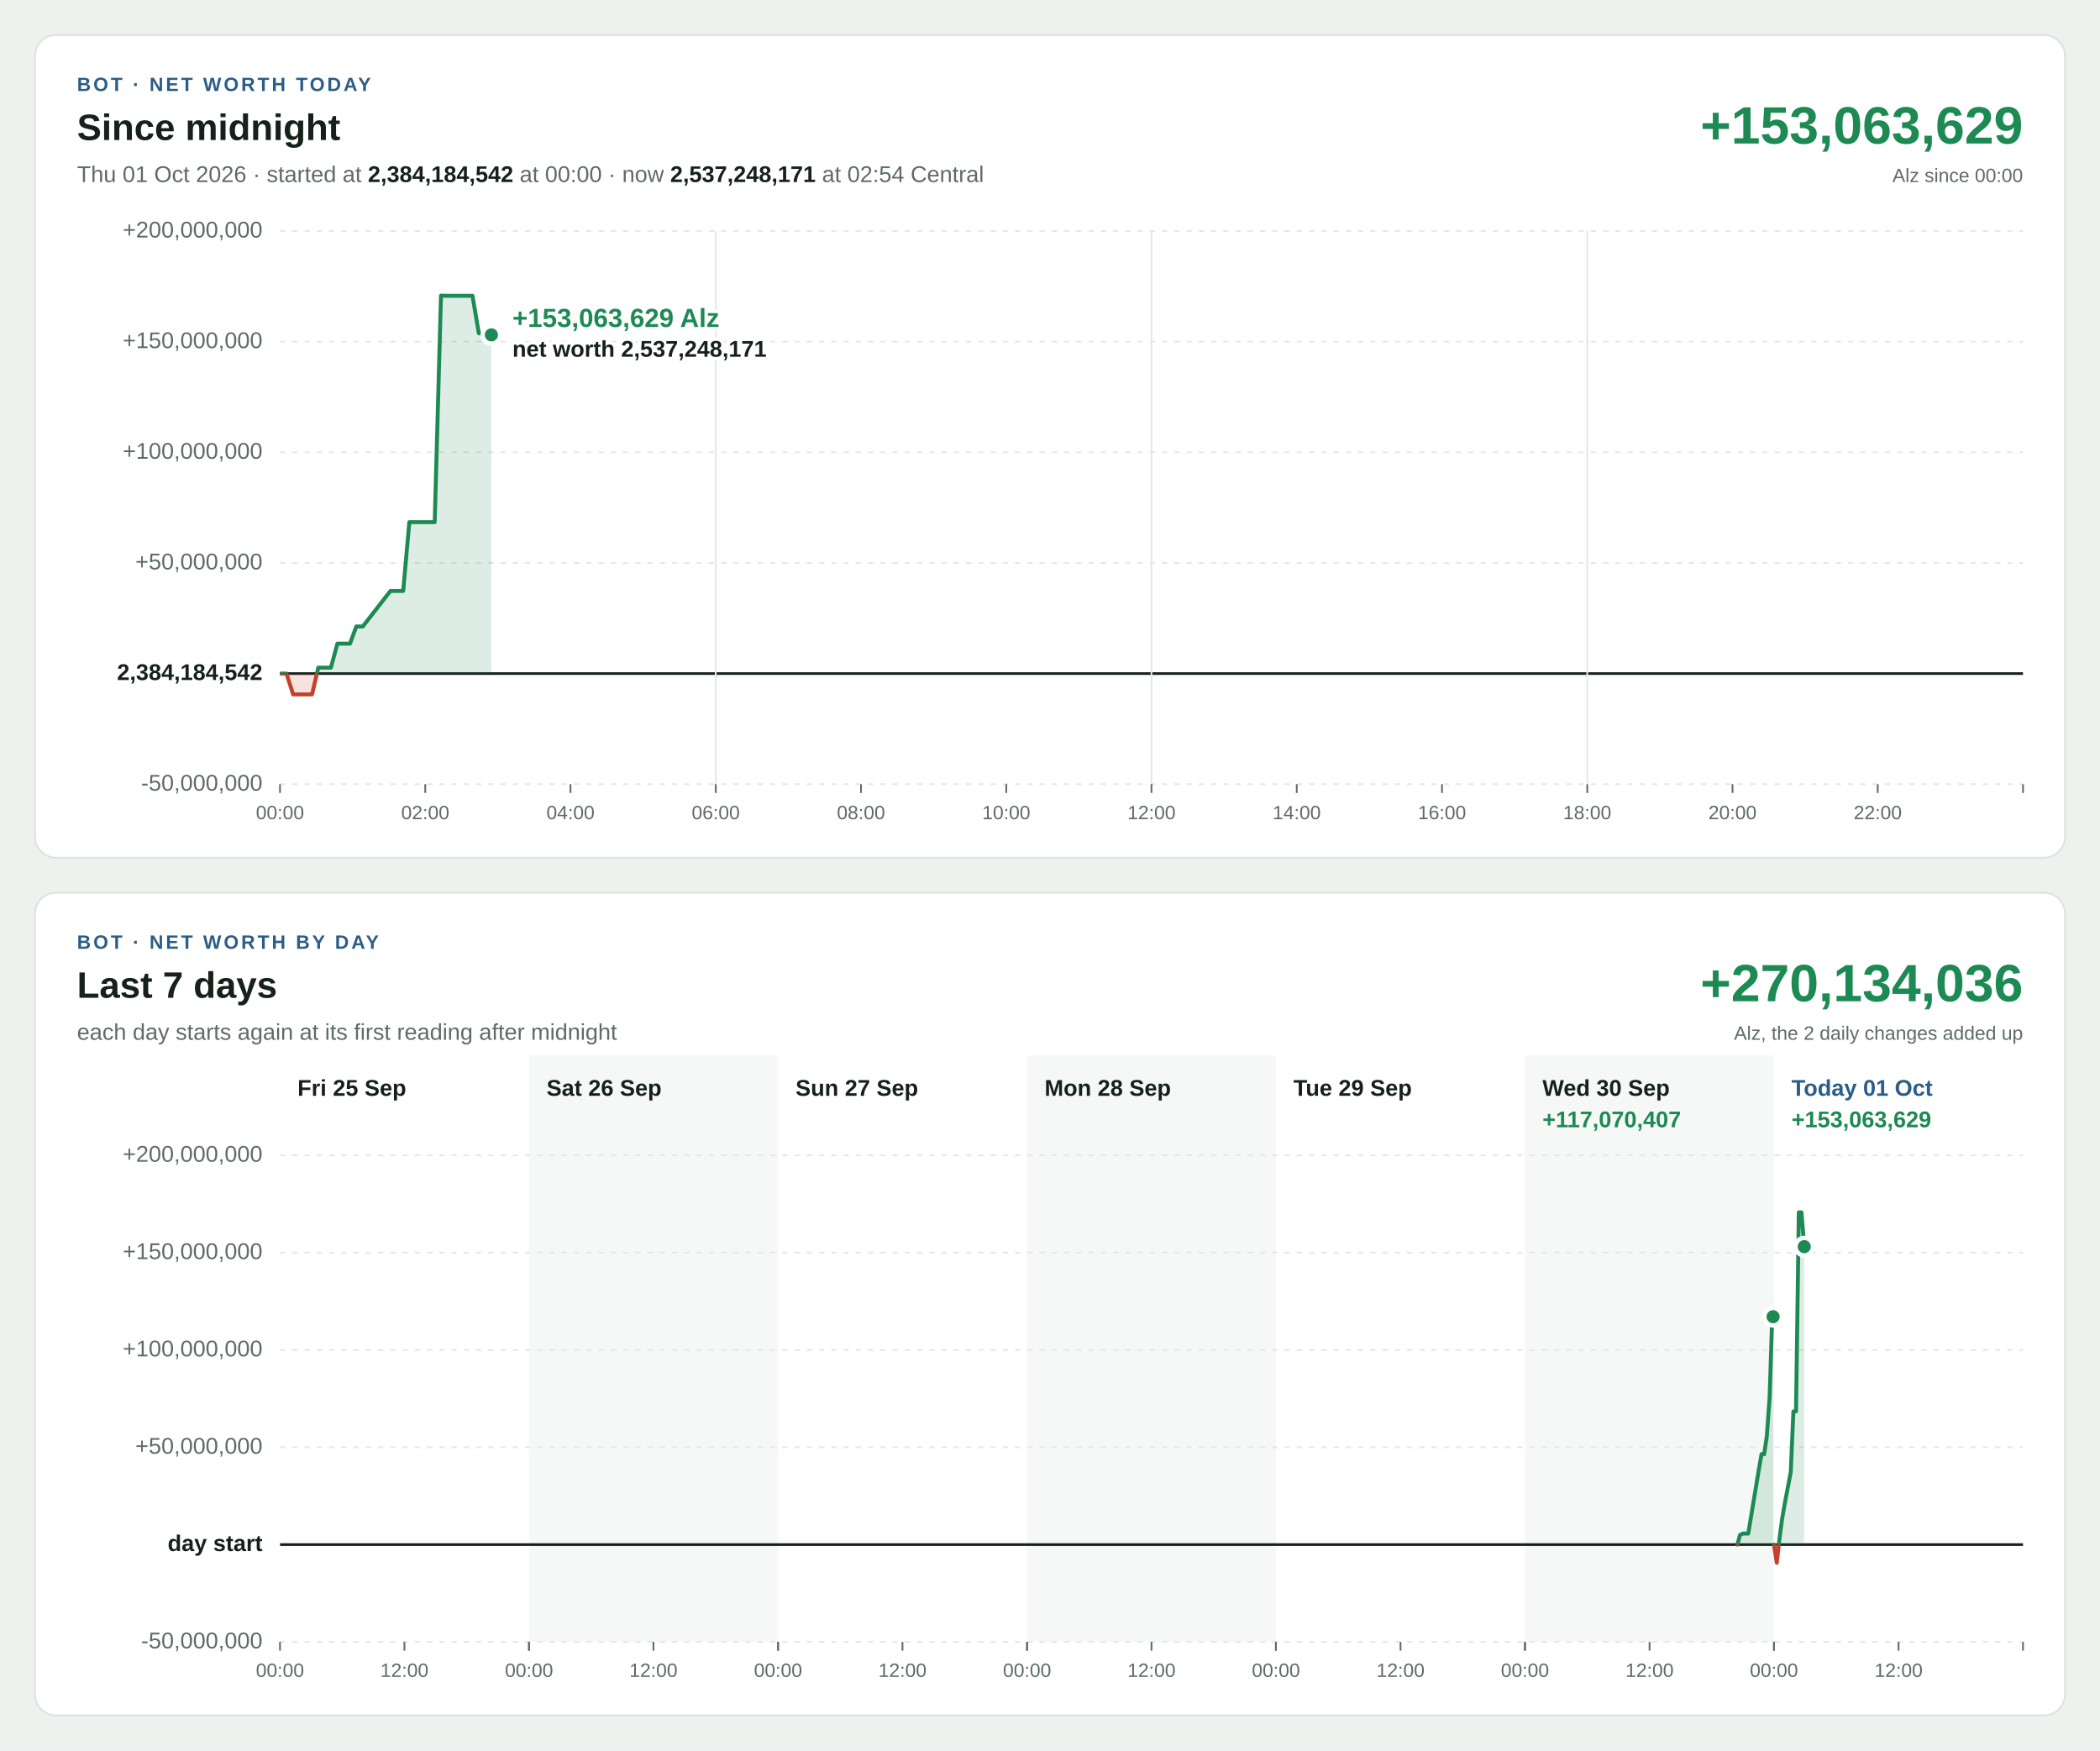
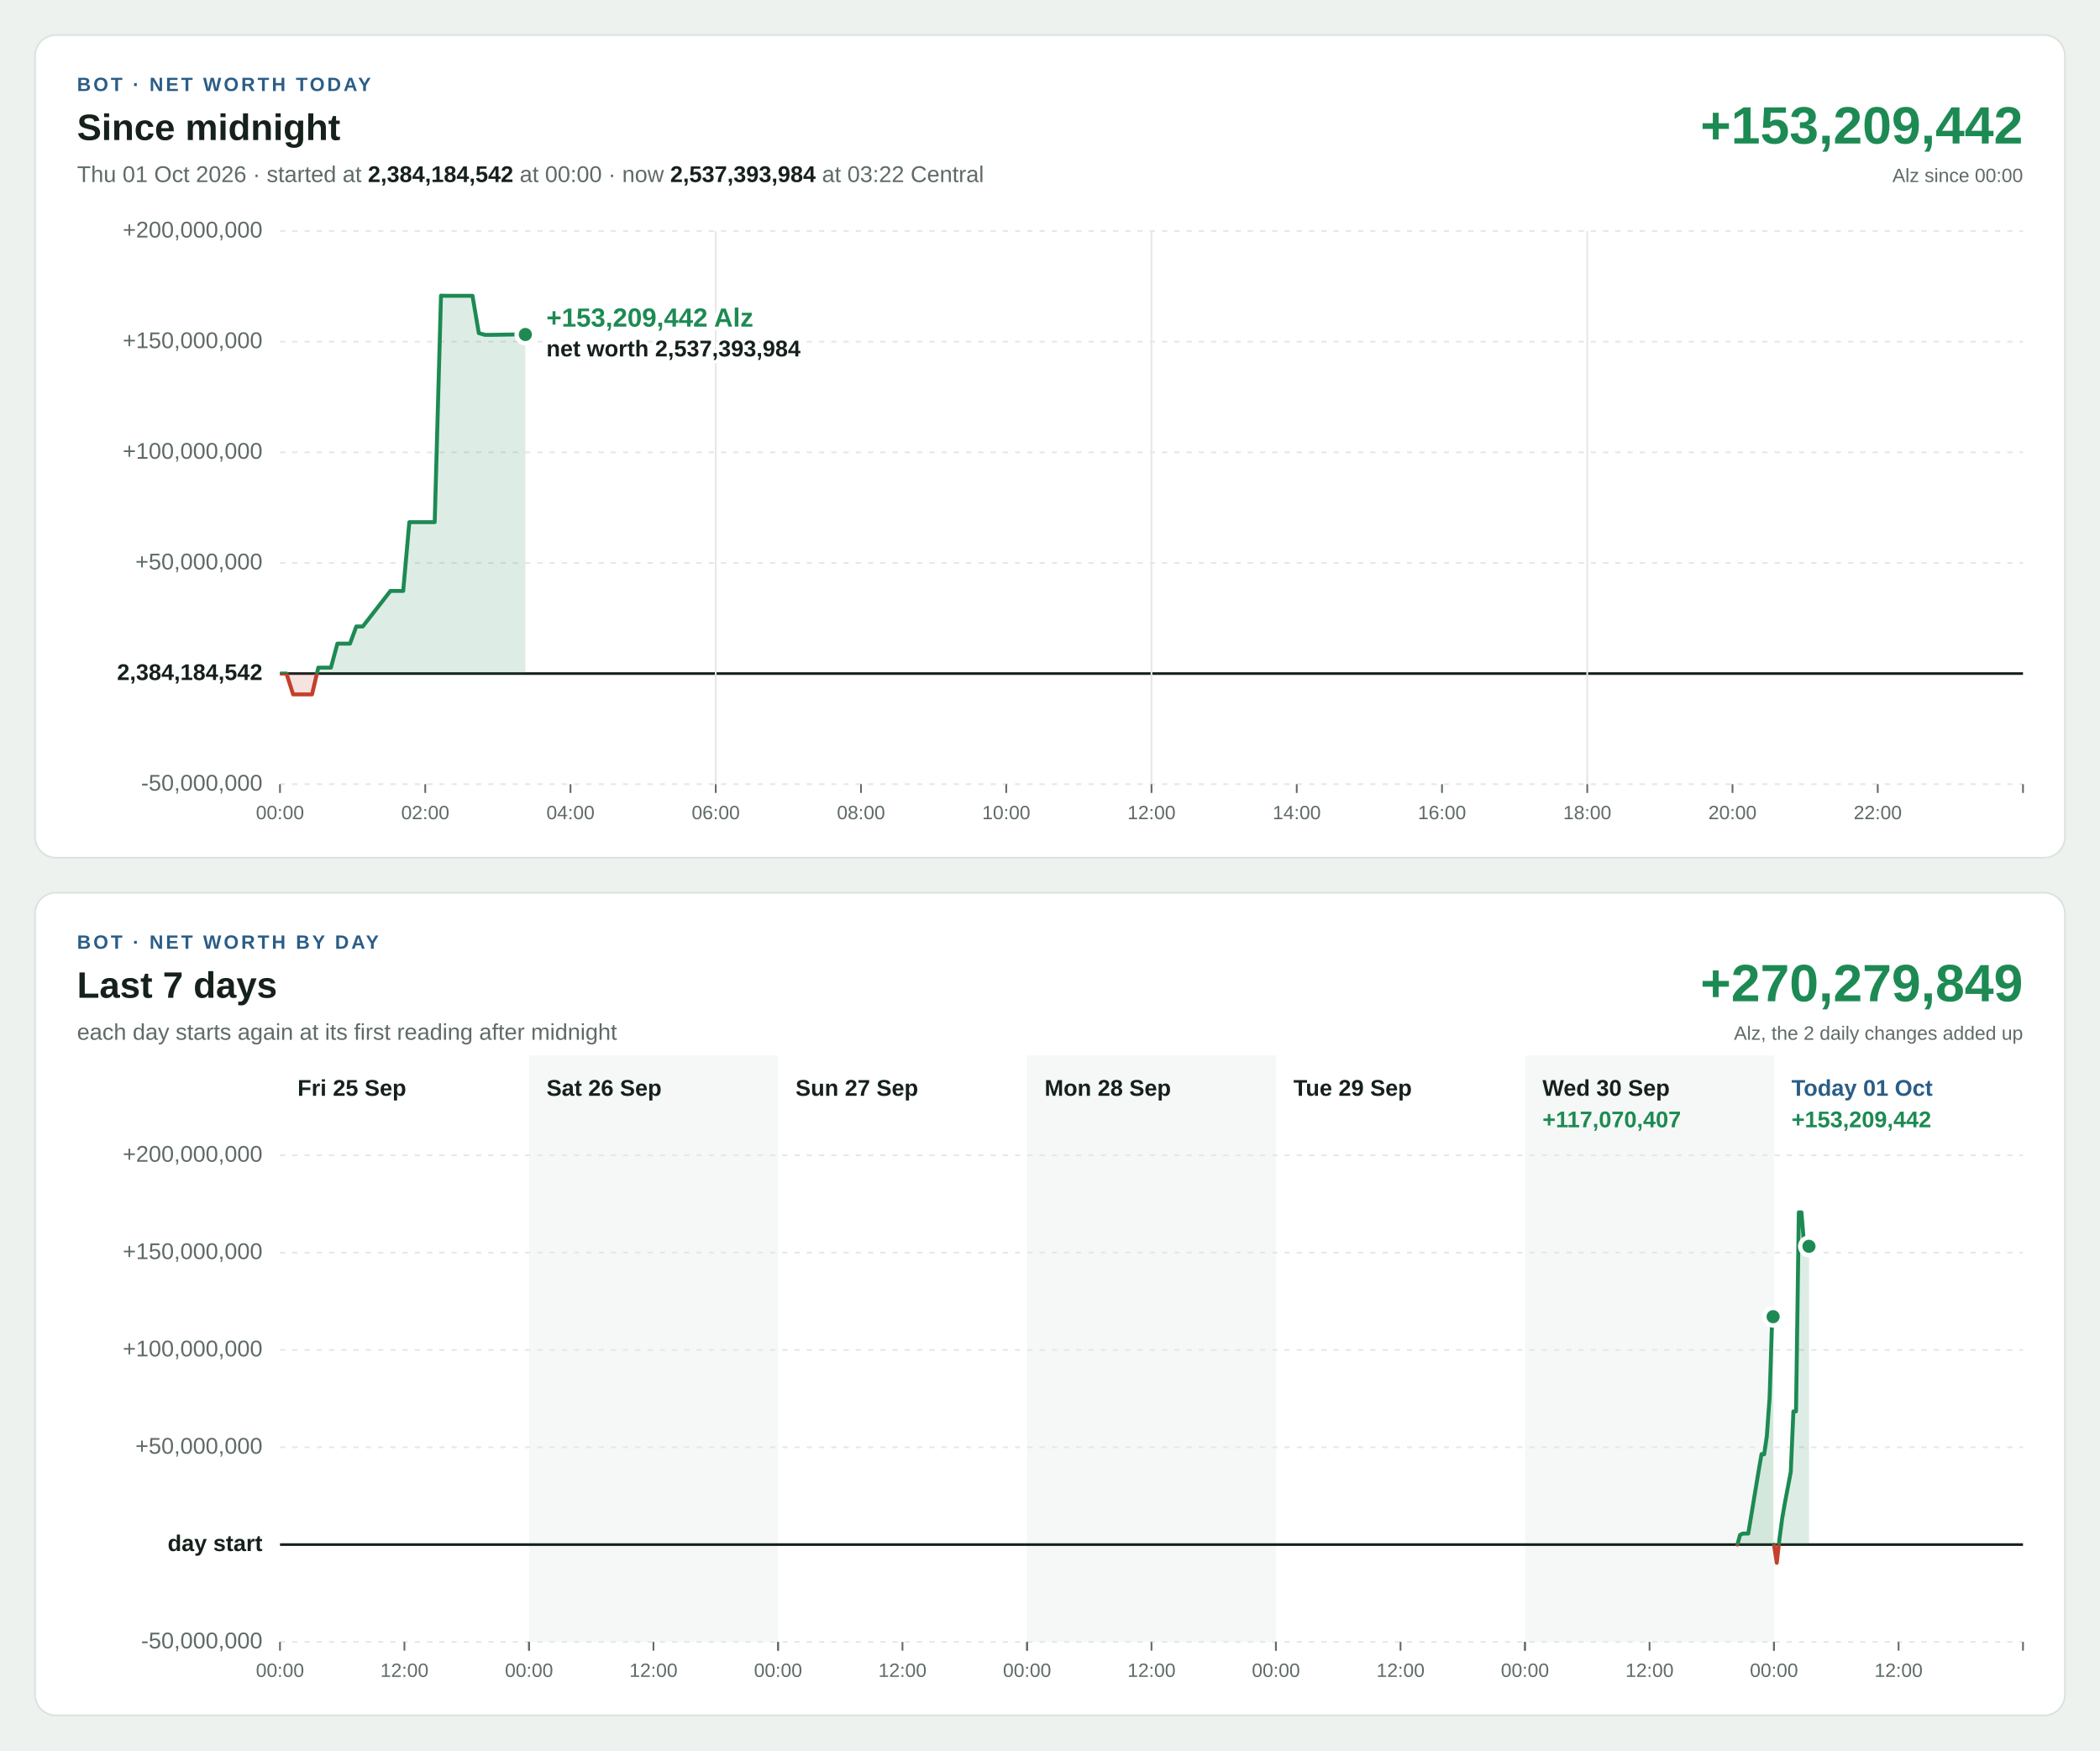
<svg xmlns="http://www.w3.org/2000/svg" width="1200" height="1000" viewBox="0 0 1200 1000" font-family="Segoe UI, Helvetica Neue, Arial, sans-serif" font-size="13" style="font-variant-numeric: tabular-nums">
  <rect width="1200" height="1000" fill="#eef2ef" />
  <g transform="translate(20,20)">
    <rect width="1160" height="470" rx="12" fill="#ffffff" stroke="#dbe3de" />
    <text x="24" y="32" font-size="11" font-weight="700" letter-spacing="1.4" fill="#2b5d87">BOT · NET WORTH TODAY</text>
    <text x="24" y="60" font-size="21" font-weight="700" fill="#16211b">Since midnight</text>
-     <text x="24" y="84" fill="#5f6b65">Thu 01 Oct 2026 · started at <tspan font-weight="700" fill="#16211b">2,384,184,542</tspan> at 00:00 · now <tspan font-weight="700" fill="#16211b">2,537,248,171</tspan> at 02:54 Central</text>
-     <text x="1136" y="62" font-size="30" font-weight="700" text-anchor="end" fill="#1d8a53">+153,063,629</text>
+     <text x="24" y="84" fill="#5f6b65">Thu 01 Oct 2026 · started at <tspan font-weight="700" fill="#16211b">2,384,184,542</tspan> at 00:00 · now <tspan font-weight="700" fill="#16211b">2,537,393,984</tspan> at 03:22 Central</text>
+     <text x="1136" y="62" font-size="30" font-weight="700" text-anchor="end" fill="#1d8a53">+153,209,442</text>
    <text x="1136" y="84" font-size="11" text-anchor="end" fill="#5f6b65">Alz since 00:00</text>
    <line x1="140" x2="1136" y1="428.0" y2="428.0" stroke="#e3e9e5" stroke-width="1" stroke-dasharray="3 4" />
    <text x="130" y="428.0" text-anchor="end" dominant-baseline="middle" font-weight="400" fill="#5f6b65">-50,000,000</text>
    <line x1="140" x2="1136" y1="364.8" y2="364.8" stroke="#16211b" stroke-width="1.5" />
    <text x="130" y="364.8" text-anchor="end" dominant-baseline="middle" font-weight="700" fill="#16211b">2,384,184,542</text>
    <line x1="140" x2="1136" y1="301.6" y2="301.6" stroke="#e3e9e5" stroke-width="1" stroke-dasharray="3 4" />
    <text x="130" y="301.6" text-anchor="end" dominant-baseline="middle" font-weight="400" fill="#5f6b65">+50,000,000</text>
    <line x1="140" x2="1136" y1="238.4" y2="238.4" stroke="#e3e9e5" stroke-width="1" stroke-dasharray="3 4" />
    <text x="130" y="238.4" text-anchor="end" dominant-baseline="middle" font-weight="400" fill="#5f6b65">+100,000,000</text>
    <line x1="140" x2="1136" y1="175.2" y2="175.2" stroke="#e3e9e5" stroke-width="1" stroke-dasharray="3 4" />
    <text x="130" y="175.2" text-anchor="end" dominant-baseline="middle" font-weight="400" fill="#5f6b65">+150,000,000</text>
    <line x1="140" x2="1136" y1="112.0" y2="112.0" stroke="#e3e9e5" stroke-width="1" stroke-dasharray="3 4" />
    <text x="130" y="112.0" text-anchor="end" dominant-baseline="middle" font-weight="400" fill="#5f6b65">+200,000,000</text>
    <line x1="140.0" x2="140.0" y1="428" y2="433" stroke="#5f6b65" stroke-width="1" />
    <text x="140.0" y="448" font-size="11" text-anchor="middle" fill="#5f6b65">00:00</text>
    <line x1="223.0" x2="223.0" y1="428" y2="433" stroke="#5f6b65" stroke-width="1" />
    <text x="223.0" y="448" font-size="11" text-anchor="middle" fill="#5f6b65">02:00</text>
    <line x1="306.0" x2="306.0" y1="428" y2="433" stroke="#5f6b65" stroke-width="1" />
    <text x="306.0" y="448" font-size="11" text-anchor="middle" fill="#5f6b65">04:00</text>
    <line x1="389.0" x2="389.0" y1="112" y2="428" stroke="#e3e9e5" stroke-width="1" />
    <line x1="389.0" x2="389.0" y1="428" y2="433" stroke="#5f6b65" stroke-width="1" />
    <text x="389.0" y="448" font-size="11" text-anchor="middle" fill="#5f6b65">06:00</text>
    <line x1="472.0" x2="472.0" y1="428" y2="433" stroke="#5f6b65" stroke-width="1" />
    <text x="472.0" y="448" font-size="11" text-anchor="middle" fill="#5f6b65">08:00</text>
    <line x1="555.0" x2="555.0" y1="428" y2="433" stroke="#5f6b65" stroke-width="1" />
    <text x="555.0" y="448" font-size="11" text-anchor="middle" fill="#5f6b65">10:00</text>
    <line x1="638.0" x2="638.0" y1="112" y2="428" stroke="#e3e9e5" stroke-width="1" />
    <line x1="638.0" x2="638.0" y1="428" y2="433" stroke="#5f6b65" stroke-width="1" />
    <text x="638.0" y="448" font-size="11" text-anchor="middle" fill="#5f6b65">12:00</text>
    <line x1="721.0" x2="721.0" y1="428" y2="433" stroke="#5f6b65" stroke-width="1" />
    <text x="721.0" y="448" font-size="11" text-anchor="middle" fill="#5f6b65">14:00</text>
    <line x1="804.0" x2="804.0" y1="428" y2="433" stroke="#5f6b65" stroke-width="1" />
    <text x="804.0" y="448" font-size="11" text-anchor="middle" fill="#5f6b65">16:00</text>
    <line x1="887.0" x2="887.0" y1="112" y2="428" stroke="#e3e9e5" stroke-width="1" />
    <line x1="887.0" x2="887.0" y1="428" y2="433" stroke="#5f6b65" stroke-width="1" />
    <text x="887.0" y="448" font-size="11" text-anchor="middle" fill="#5f6b65">18:00</text>
    <line x1="970.0" x2="970.0" y1="428" y2="433" stroke="#5f6b65" stroke-width="1" />
    <text x="970.0" y="448" font-size="11" text-anchor="middle" fill="#5f6b65">20:00</text>
    <line x1="1053.0" x2="1053.0" y1="428" y2="433" stroke="#5f6b65" stroke-width="1" />
    <text x="1053.0" y="448" font-size="11" text-anchor="middle" fill="#5f6b65">22:00</text>
    <line x1="1136.0" x2="1136.0" y1="428" y2="433" stroke="#5f6b65" stroke-width="1" />
    <defs>
-       <path id="shape-today" d="M140.1 364.8L140.1 364.8L143.7 364.8L147.5 376.7L151.1 376.7L154.8 376.7L158.3 376.7L161.9 361.4L165.6 361.4L169.1 361.4L172.8 347.7L176.5 347.7L180.0 347.7L183.6 337.9L187.3 337.9L203.1 317.6L206.8 317.6L210.4 317.6L213.9 278.3L217.6 278.3L221.2 278.3L224.8 278.3L228.4 278.3L232.0 148.9L235.5 149.0L239.2 149.0L242.8 149.0L246.3 149.0L250.0 149.0L253.6 170.3L257.1 171.3L260.8 171.3L260.8 364.8Z" />
-       <path id="line-today" d="M140.1 364.8L143.7 364.8L147.5 376.7L151.1 376.7L154.8 376.7L158.3 376.7L161.9 361.4L165.6 361.4L169.1 361.4L172.8 347.7L176.5 347.7L180.0 347.7L183.6 337.9L187.3 337.9L203.1 317.6L206.8 317.6L210.4 317.6L213.9 278.3L217.6 278.3L221.2 278.3L224.8 278.3L228.4 278.3L232.0 148.9L235.5 149.0L239.2 149.0L242.8 149.0L246.3 149.0L250.0 149.0L253.6 170.3L257.1 171.3L260.8 171.3" />
+       <path id="shape-today" d="M140.1 364.8L140.1 364.8L143.7 364.8L147.5 376.7L151.1 376.7L154.8 376.7L158.3 376.7L161.9 361.4L165.6 361.4L169.1 361.4L172.8 347.7L176.5 347.7L180.0 347.7L183.6 337.9L187.3 337.9L203.1 317.6L206.8 317.6L210.4 317.6L213.9 278.3L217.6 278.3L221.2 278.3L224.8 278.3L228.4 278.3L232.0 148.9L235.5 149.0L239.2 149.0L242.8 149.0L246.3 149.0L250.0 149.0L253.6 170.3L257.1 171.3L260.8 171.3L272.9 171.1L276.6 171.1L280.2 171.1L280.2 364.8Z" />
+       <path id="line-today" d="M140.1 364.8L143.7 364.8L147.5 376.7L151.1 376.7L154.8 376.7L158.3 376.7L161.9 361.4L165.6 361.4L169.1 361.4L172.8 347.7L176.5 347.7L180.0 347.7L183.6 337.9L187.3 337.9L203.1 317.6L206.8 317.6L210.4 317.6L213.9 278.3L217.6 278.3L221.2 278.3L224.8 278.3L228.4 278.3L232.0 148.9L235.5 149.0L239.2 149.0L242.8 149.0L246.3 149.0L250.0 149.0L253.6 170.3L257.1 171.3L260.8 171.3L272.9 171.1L276.6 171.1L280.2 171.1" />
      <clipPath id="up-today">
        <rect x="140" y="112" width="996" height="252.8" />
      </clipPath>
      <clipPath id="down-today">
        <rect x="140" y="364.8" width="996" height="63.2" />
      </clipPath>
    </defs>
    <use href="#shape-today" fill="#1d8a53" fill-opacity="0.15" clip-path="url(#up-today)" />
    <use href="#line-today" fill="none" stroke="#1d8a53" stroke-width="2.25" stroke-linejoin="round" stroke-linecap="round" clip-path="url(#up-today)" />
    <use href="#shape-today" fill="#c4402b" fill-opacity="0.15" clip-path="url(#down-today)" />
    <use href="#line-today" fill="none" stroke="#c4402b" stroke-width="2.25" stroke-linejoin="round" stroke-linecap="round" clip-path="url(#down-today)" />
-     <circle cx="260.8" cy="171.3" r="5" fill="#1d8a53" stroke="#ffffff" stroke-width="2.5" />
-     <text x="272.8" y="166.8" text-anchor="start" font-size="15" font-weight="700" fill="#1d8a53" stroke="#ffffff" stroke-width="4" stroke-linejoin="round" paint-order="stroke">+153,063,629 Alz</text>
-     <text x="272.8" y="183.8" text-anchor="start" font-size="13" font-weight="600" fill="#16211b" stroke="#ffffff" stroke-width="4" stroke-linejoin="round" paint-order="stroke">net worth 2,537,248,171</text>
+     <circle cx="280.2" cy="171.1" r="5" fill="#1d8a53" stroke="#ffffff" stroke-width="2.5" />
+     <text x="292.2" y="166.6" text-anchor="start" font-size="15" font-weight="700" fill="#1d8a53" stroke="#ffffff" stroke-width="4" stroke-linejoin="round" paint-order="stroke">+153,209,442 Alz</text>
+     <text x="292.2" y="183.6" text-anchor="start" font-size="13" font-weight="600" fill="#16211b" stroke="#ffffff" stroke-width="4" stroke-linejoin="round" paint-order="stroke">net worth 2,537,393,984</text>
  </g>
  <g transform="translate(20,510)">
    <rect width="1160" height="470" rx="12" fill="#ffffff" stroke="#dbe3de" />
    <text x="24" y="32" font-size="11" font-weight="700" letter-spacing="1.4" fill="#2b5d87">BOT · NET WORTH BY DAY</text>
    <text x="24" y="60" font-size="21" font-weight="700" fill="#16211b">Last 7 days</text>
    <text x="24" y="84" fill="#5f6b65">each day starts again at its first reading after midnight</text>
-     <text x="1136" y="62" font-size="30" font-weight="700" text-anchor="end" fill="#1d8a53">+270,134,036</text>
+     <text x="1136" y="62" font-size="30" font-weight="700" text-anchor="end" fill="#1d8a53">+270,279,849</text>
    <text x="1136" y="84" font-size="11" text-anchor="end" fill="#5f6b65">Alz, the 2 daily changes added up</text>
    <rect x="282.3" y="93" width="142.3" height="335" fill="#f5f8f6" />
    <rect x="566.9" y="93" width="142.3" height="335" fill="#f5f8f6" />
    <rect x="851.4" y="93" width="142.3" height="335" fill="#f5f8f6" />
    <line x1="140" x2="1136" y1="428.0" y2="428.0" stroke="#e3e9e5" stroke-width="1" stroke-dasharray="3 4" />
    <text x="130" y="428.0" text-anchor="end" dominant-baseline="middle" font-weight="400" fill="#5f6b65">-50,000,000</text>
    <line x1="140" x2="1136" y1="372.4" y2="372.4" stroke="#16211b" stroke-width="1.5" />
    <text x="130" y="372.4" text-anchor="end" dominant-baseline="middle" font-weight="700" fill="#16211b">day start</text>
    <line x1="140" x2="1136" y1="316.8" y2="316.8" stroke="#e3e9e5" stroke-width="1" stroke-dasharray="3 4" />
    <text x="130" y="316.8" text-anchor="end" dominant-baseline="middle" font-weight="400" fill="#5f6b65">+50,000,000</text>
    <line x1="140" x2="1136" y1="261.2" y2="261.2" stroke="#e3e9e5" stroke-width="1" stroke-dasharray="3 4" />
    <text x="130" y="261.2" text-anchor="end" dominant-baseline="middle" font-weight="400" fill="#5f6b65">+100,000,000</text>
    <line x1="140" x2="1136" y1="205.6" y2="205.6" stroke="#e3e9e5" stroke-width="1" stroke-dasharray="3 4" />
    <text x="130" y="205.6" text-anchor="end" dominant-baseline="middle" font-weight="400" fill="#5f6b65">+150,000,000</text>
    <line x1="140" x2="1136" y1="150.0" y2="150.0" stroke="#e3e9e5" stroke-width="1" stroke-dasharray="3 4" />
    <text x="130" y="150.0" text-anchor="end" dominant-baseline="middle" font-weight="400" fill="#5f6b65">+200,000,000</text>
    <text x="150.0" y="116" font-weight="700" fill="#16211b">Fri 25 Sep</text>
    <line x1="140.0" x2="140.0" y1="428" y2="433" stroke="#5f6b65" stroke-width="1" />
    <text x="140.0" y="448" font-size="11" text-anchor="middle" fill="#5f6b65">00:00</text>
    <line x1="211.1" x2="211.1" y1="428" y2="433" stroke="#5f6b65" stroke-width="1" />
    <text x="211.1" y="448" font-size="11" text-anchor="middle" fill="#5f6b65">12:00</text>
    <line x1="282.3" x2="282.3" y1="428" y2="433" stroke="#5f6b65" stroke-width="1" />
    <text x="292.3" y="116" font-weight="700" fill="#16211b">Sat 26 Sep</text>
    <line x1="282.3" x2="282.3" y1="428" y2="433" stroke="#5f6b65" stroke-width="1" />
    <text x="282.3" y="448" font-size="11" text-anchor="middle" fill="#5f6b65">00:00</text>
    <line x1="353.4" x2="353.4" y1="428" y2="433" stroke="#5f6b65" stroke-width="1" />
    <text x="353.4" y="448" font-size="11" text-anchor="middle" fill="#5f6b65">12:00</text>
    <line x1="424.6" x2="424.6" y1="428" y2="433" stroke="#5f6b65" stroke-width="1" />
    <text x="434.6" y="116" font-weight="700" fill="#16211b">Sun 27 Sep</text>
    <line x1="424.6" x2="424.6" y1="428" y2="433" stroke="#5f6b65" stroke-width="1" />
    <text x="424.6" y="448" font-size="11" text-anchor="middle" fill="#5f6b65">00:00</text>
    <line x1="495.7" x2="495.7" y1="428" y2="433" stroke="#5f6b65" stroke-width="1" />
    <text x="495.7" y="448" font-size="11" text-anchor="middle" fill="#5f6b65">12:00</text>
    <line x1="566.9" x2="566.9" y1="428" y2="433" stroke="#5f6b65" stroke-width="1" />
    <text x="576.9" y="116" font-weight="700" fill="#16211b">Mon 28 Sep</text>
    <line x1="566.9" x2="566.9" y1="428" y2="433" stroke="#5f6b65" stroke-width="1" />
    <text x="566.9" y="448" font-size="11" text-anchor="middle" fill="#5f6b65">00:00</text>
    <line x1="638.0" x2="638.0" y1="428" y2="433" stroke="#5f6b65" stroke-width="1" />
    <text x="638.0" y="448" font-size="11" text-anchor="middle" fill="#5f6b65">12:00</text>
    <line x1="709.1" x2="709.1" y1="428" y2="433" stroke="#5f6b65" stroke-width="1" />
    <text x="719.1" y="116" font-weight="700" fill="#16211b">Tue 29 Sep</text>
    <line x1="709.1" x2="709.1" y1="428" y2="433" stroke="#5f6b65" stroke-width="1" />
    <text x="709.1" y="448" font-size="11" text-anchor="middle" fill="#5f6b65">00:00</text>
    <line x1="780.3" x2="780.3" y1="428" y2="433" stroke="#5f6b65" stroke-width="1" />
    <text x="780.3" y="448" font-size="11" text-anchor="middle" fill="#5f6b65">12:00</text>
    <line x1="851.4" x2="851.4" y1="428" y2="433" stroke="#5f6b65" stroke-width="1" />
    <text x="861.4" y="116" font-weight="700" fill="#16211b">Wed 30 Sep</text>
    <line x1="851.4" x2="851.4" y1="428" y2="433" stroke="#5f6b65" stroke-width="1" />
    <text x="851.4" y="448" font-size="11" text-anchor="middle" fill="#5f6b65">00:00</text>
    <line x1="922.6" x2="922.6" y1="428" y2="433" stroke="#5f6b65" stroke-width="1" />
    <text x="922.6" y="448" font-size="11" text-anchor="middle" fill="#5f6b65">12:00</text>
    <line x1="993.7" x2="993.7" y1="428" y2="433" stroke="#5f6b65" stroke-width="1" />
    <text x="861.4" y="134" font-weight="700" fill="#1d8a53">+117,070,407</text>
    <defs>
      <path id="shape-day5" d="M972.8 372.4L972.8 372.4L974.3 366.9L975.9 366.1L977.4 366.1L979.0 366.1L985.1 329.3L986.6 320.7L988.1 320.8L989.6 310.6L991.2 288.5L992.7 242.2L993.2 242.2L993.2 372.4Z" />
      <path id="line-day5" d="M972.8 372.4L974.3 366.9L975.9 366.1L977.4 366.1L979.0 366.1L985.1 329.3L986.6 320.7L988.1 320.8L989.6 310.6L991.2 288.5L992.7 242.2L993.2 242.2" />
      <clipPath id="up-day5">
        <rect x="140" y="150" width="996" height="222.4" />
      </clipPath>
      <clipPath id="down-day5">
        <rect x="140" y="372.4" width="996" height="55.6" />
      </clipPath>
    </defs>
    <use href="#shape-day5" fill="#1d8a53" fill-opacity="0.15" clip-path="url(#up-day5)" />
    <use href="#line-day5" fill="none" stroke="#1d8a53" stroke-width="2.25" stroke-linejoin="round" stroke-linecap="round" clip-path="url(#up-day5)" />
    <use href="#shape-day5" fill="#c4402b" fill-opacity="0.15" clip-path="url(#down-day5)" />
    <use href="#line-day5" fill="none" stroke="#c4402b" stroke-width="2.25" stroke-linejoin="round" stroke-linecap="round" clip-path="url(#down-day5)" />
    <circle cx="993.2" cy="242.2" r="5" fill="#1d8a53" stroke="#ffffff" stroke-width="2.5" />
    <text x="1003.7" y="116" font-weight="700" fill="#2b5d87">Today 01 Oct</text>
    <line x1="993.7" x2="993.7" y1="428" y2="433" stroke="#5f6b65" stroke-width="1" />
    <text x="993.7" y="448" font-size="11" text-anchor="middle" fill="#5f6b65">00:00</text>
    <line x1="1064.9" x2="1064.9" y1="428" y2="433" stroke="#5f6b65" stroke-width="1" />
    <text x="1064.9" y="448" font-size="11" text-anchor="middle" fill="#5f6b65">12:00</text>
    <line x1="1136.0" x2="1136.0" y1="428" y2="433" stroke="#5f6b65" stroke-width="1" />
-     <text x="1003.7" y="134" font-weight="700" fill="#1d8a53">+153,063,629</text>
+     <text x="1003.7" y="134" font-weight="700" fill="#1d8a53">+153,209,442</text>
    <defs>
-       <path id="shape-day6" d="M993.7 372.4L993.7 372.4L995.3 382.8L996.8 369.4L998.4 357.4L999.9 348.8L1003.3 330.9L1004.8 296.3L1006.3 296.3L1007.9 182.6L1009.4 182.6L1011.0 202.2L1011.0 372.4Z" />
-       <path id="line-day6" d="M993.7 372.4L995.3 382.8L996.8 369.4L998.4 357.4L999.9 348.8L1003.3 330.9L1004.8 296.3L1006.3 296.3L1007.9 182.6L1009.4 182.6L1011.0 202.2" />
+       <path id="shape-day6" d="M993.7 372.4L993.7 372.4L995.3 382.8L996.8 369.4L998.4 357.4L999.9 348.8L1003.3 330.9L1004.8 296.3L1006.3 296.3L1007.9 182.6L1009.4 182.6L1011.0 202.2L1013.7 202.0L1013.7 372.4Z" />
+       <path id="line-day6" d="M993.7 372.4L995.3 382.8L996.8 369.4L998.4 357.4L999.9 348.8L1003.3 330.9L1004.8 296.3L1006.3 296.3L1007.9 182.6L1009.4 182.6L1011.0 202.2L1013.7 202.0" />
      <clipPath id="up-day6">
        <rect x="140" y="150" width="996" height="222.4" />
      </clipPath>
      <clipPath id="down-day6">
        <rect x="140" y="372.4" width="996" height="55.6" />
      </clipPath>
    </defs>
    <use href="#shape-day6" fill="#1d8a53" fill-opacity="0.15" clip-path="url(#up-day6)" />
    <use href="#line-day6" fill="none" stroke="#1d8a53" stroke-width="2.25" stroke-linejoin="round" stroke-linecap="round" clip-path="url(#up-day6)" />
    <use href="#shape-day6" fill="#c4402b" fill-opacity="0.15" clip-path="url(#down-day6)" />
    <use href="#line-day6" fill="none" stroke="#c4402b" stroke-width="2.25" stroke-linejoin="round" stroke-linecap="round" clip-path="url(#down-day6)" />
-     <circle cx="1011.0" cy="202.2" r="5" fill="#1d8a53" stroke="#ffffff" stroke-width="2.5" />
+     <circle cx="1013.7" cy="202.0" r="5" fill="#1d8a53" stroke="#ffffff" stroke-width="2.5" />
  </g>
</svg>
